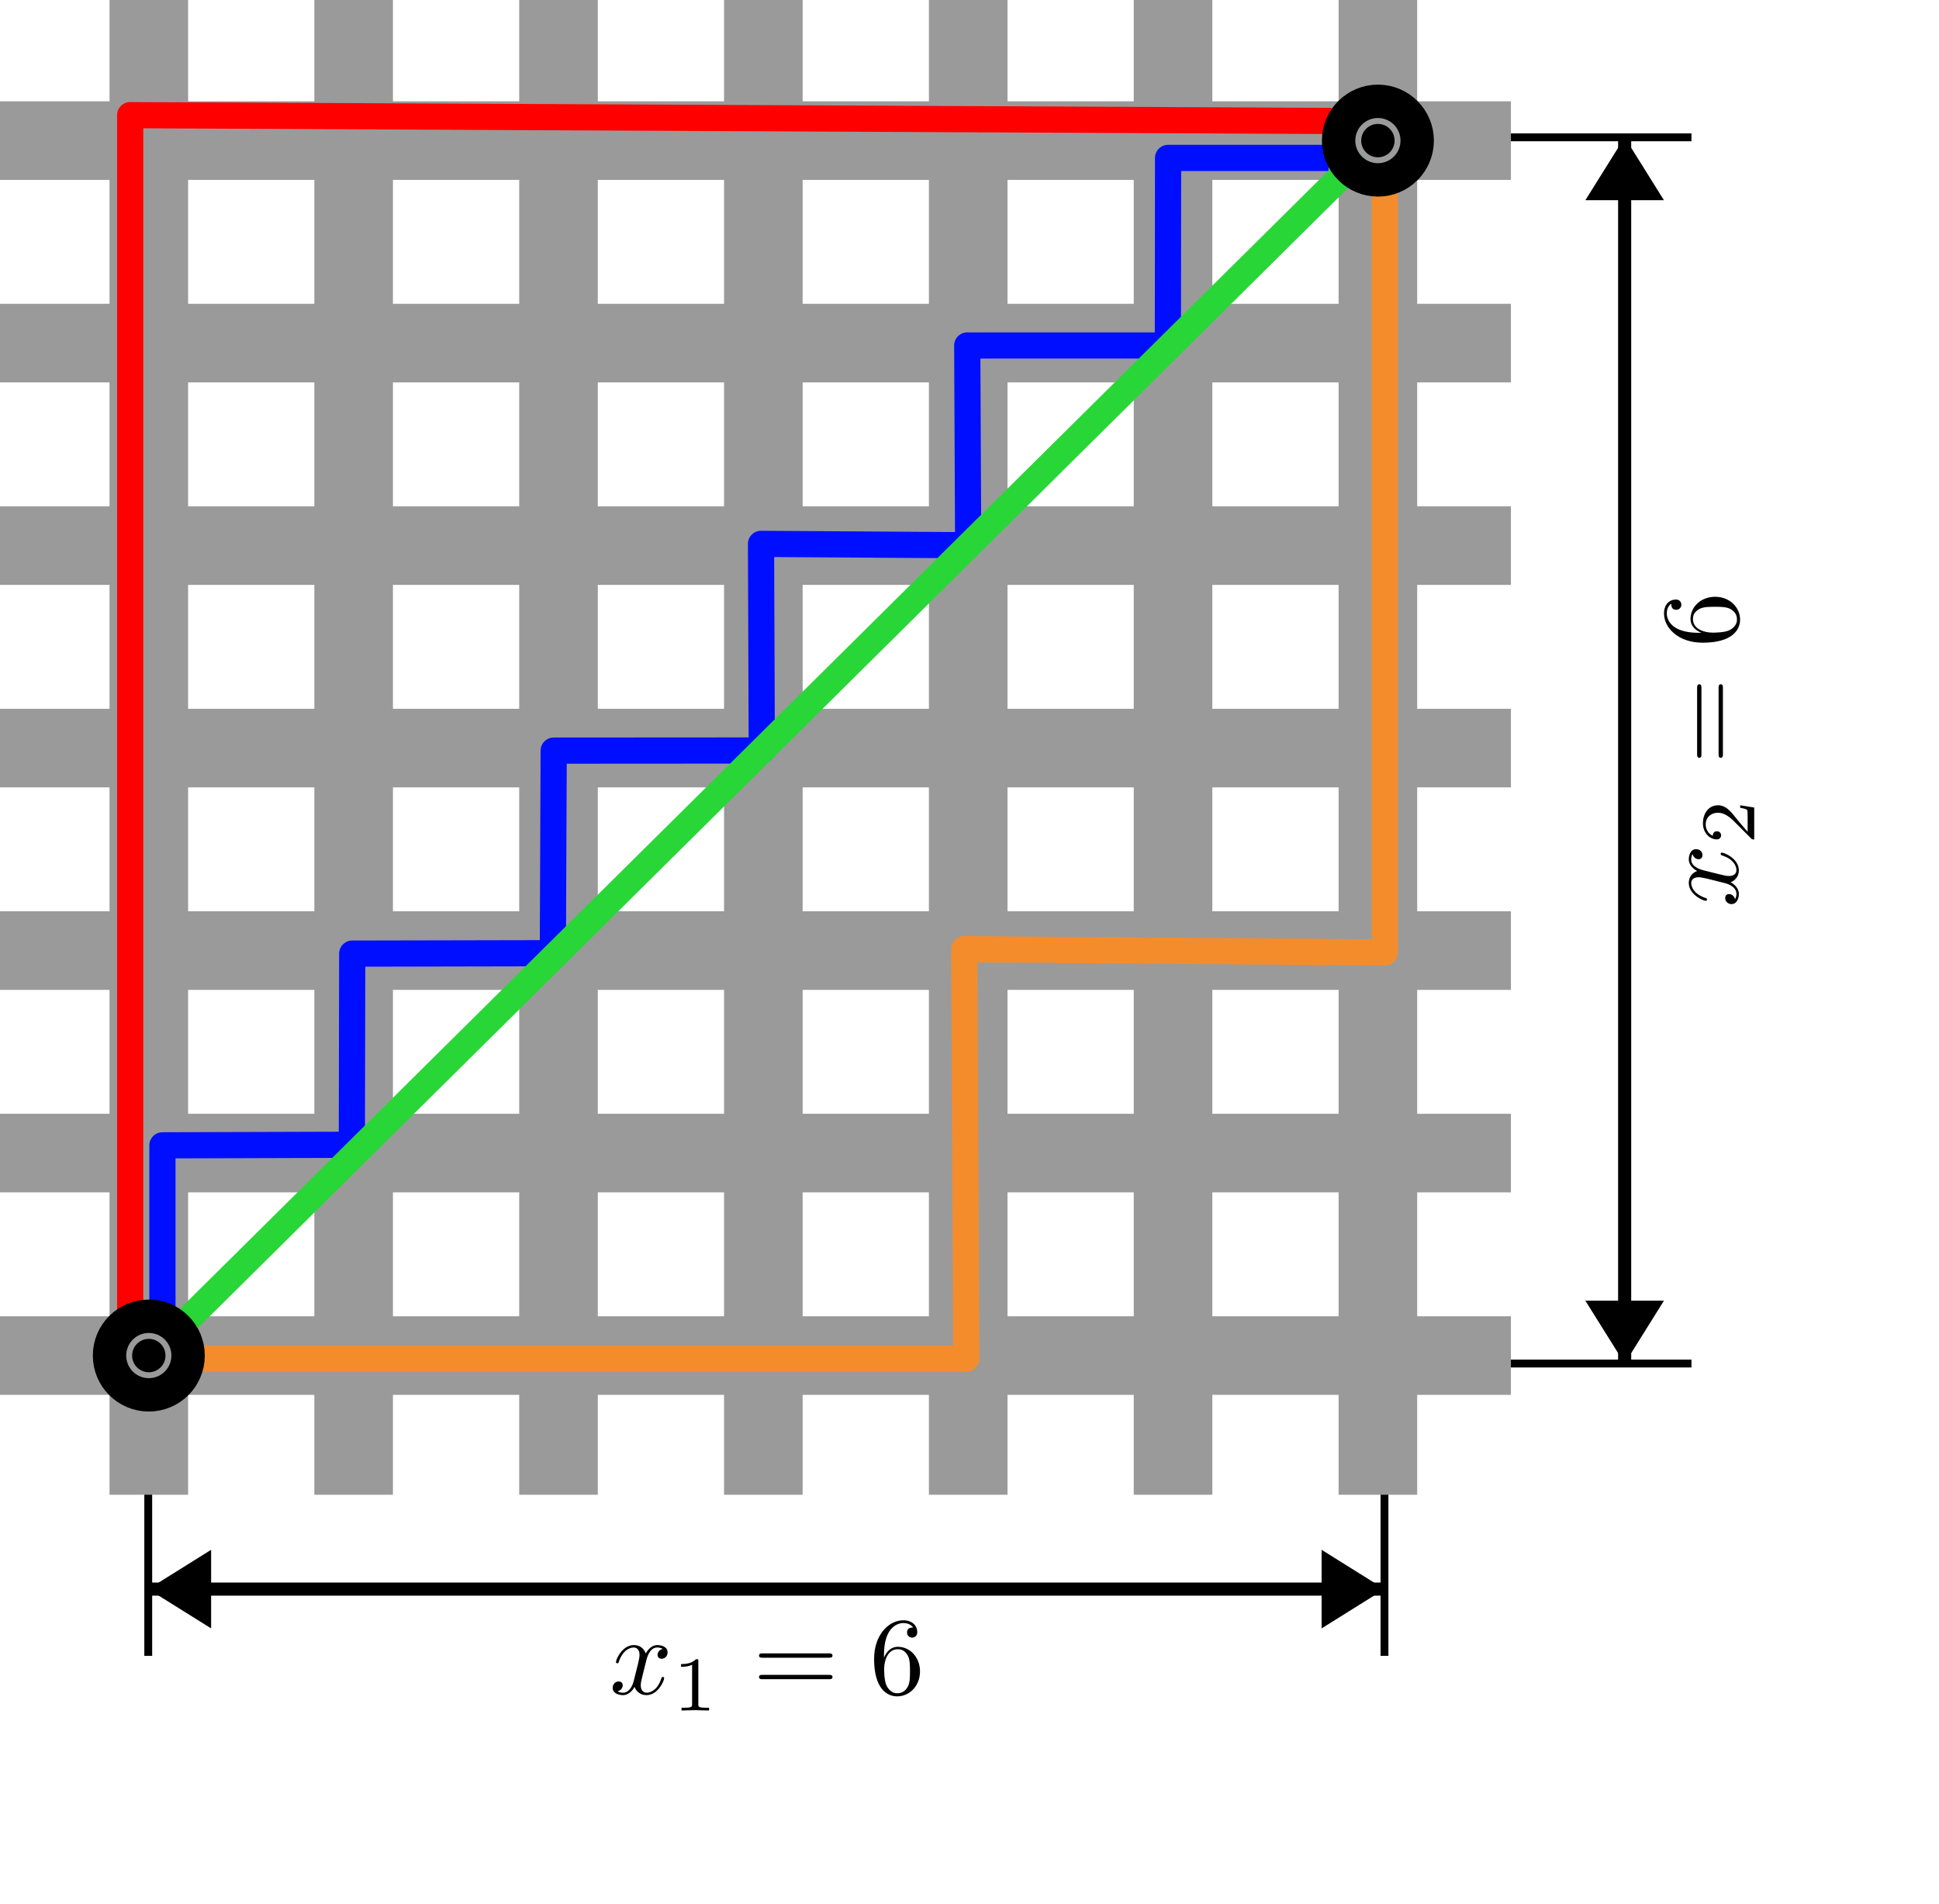
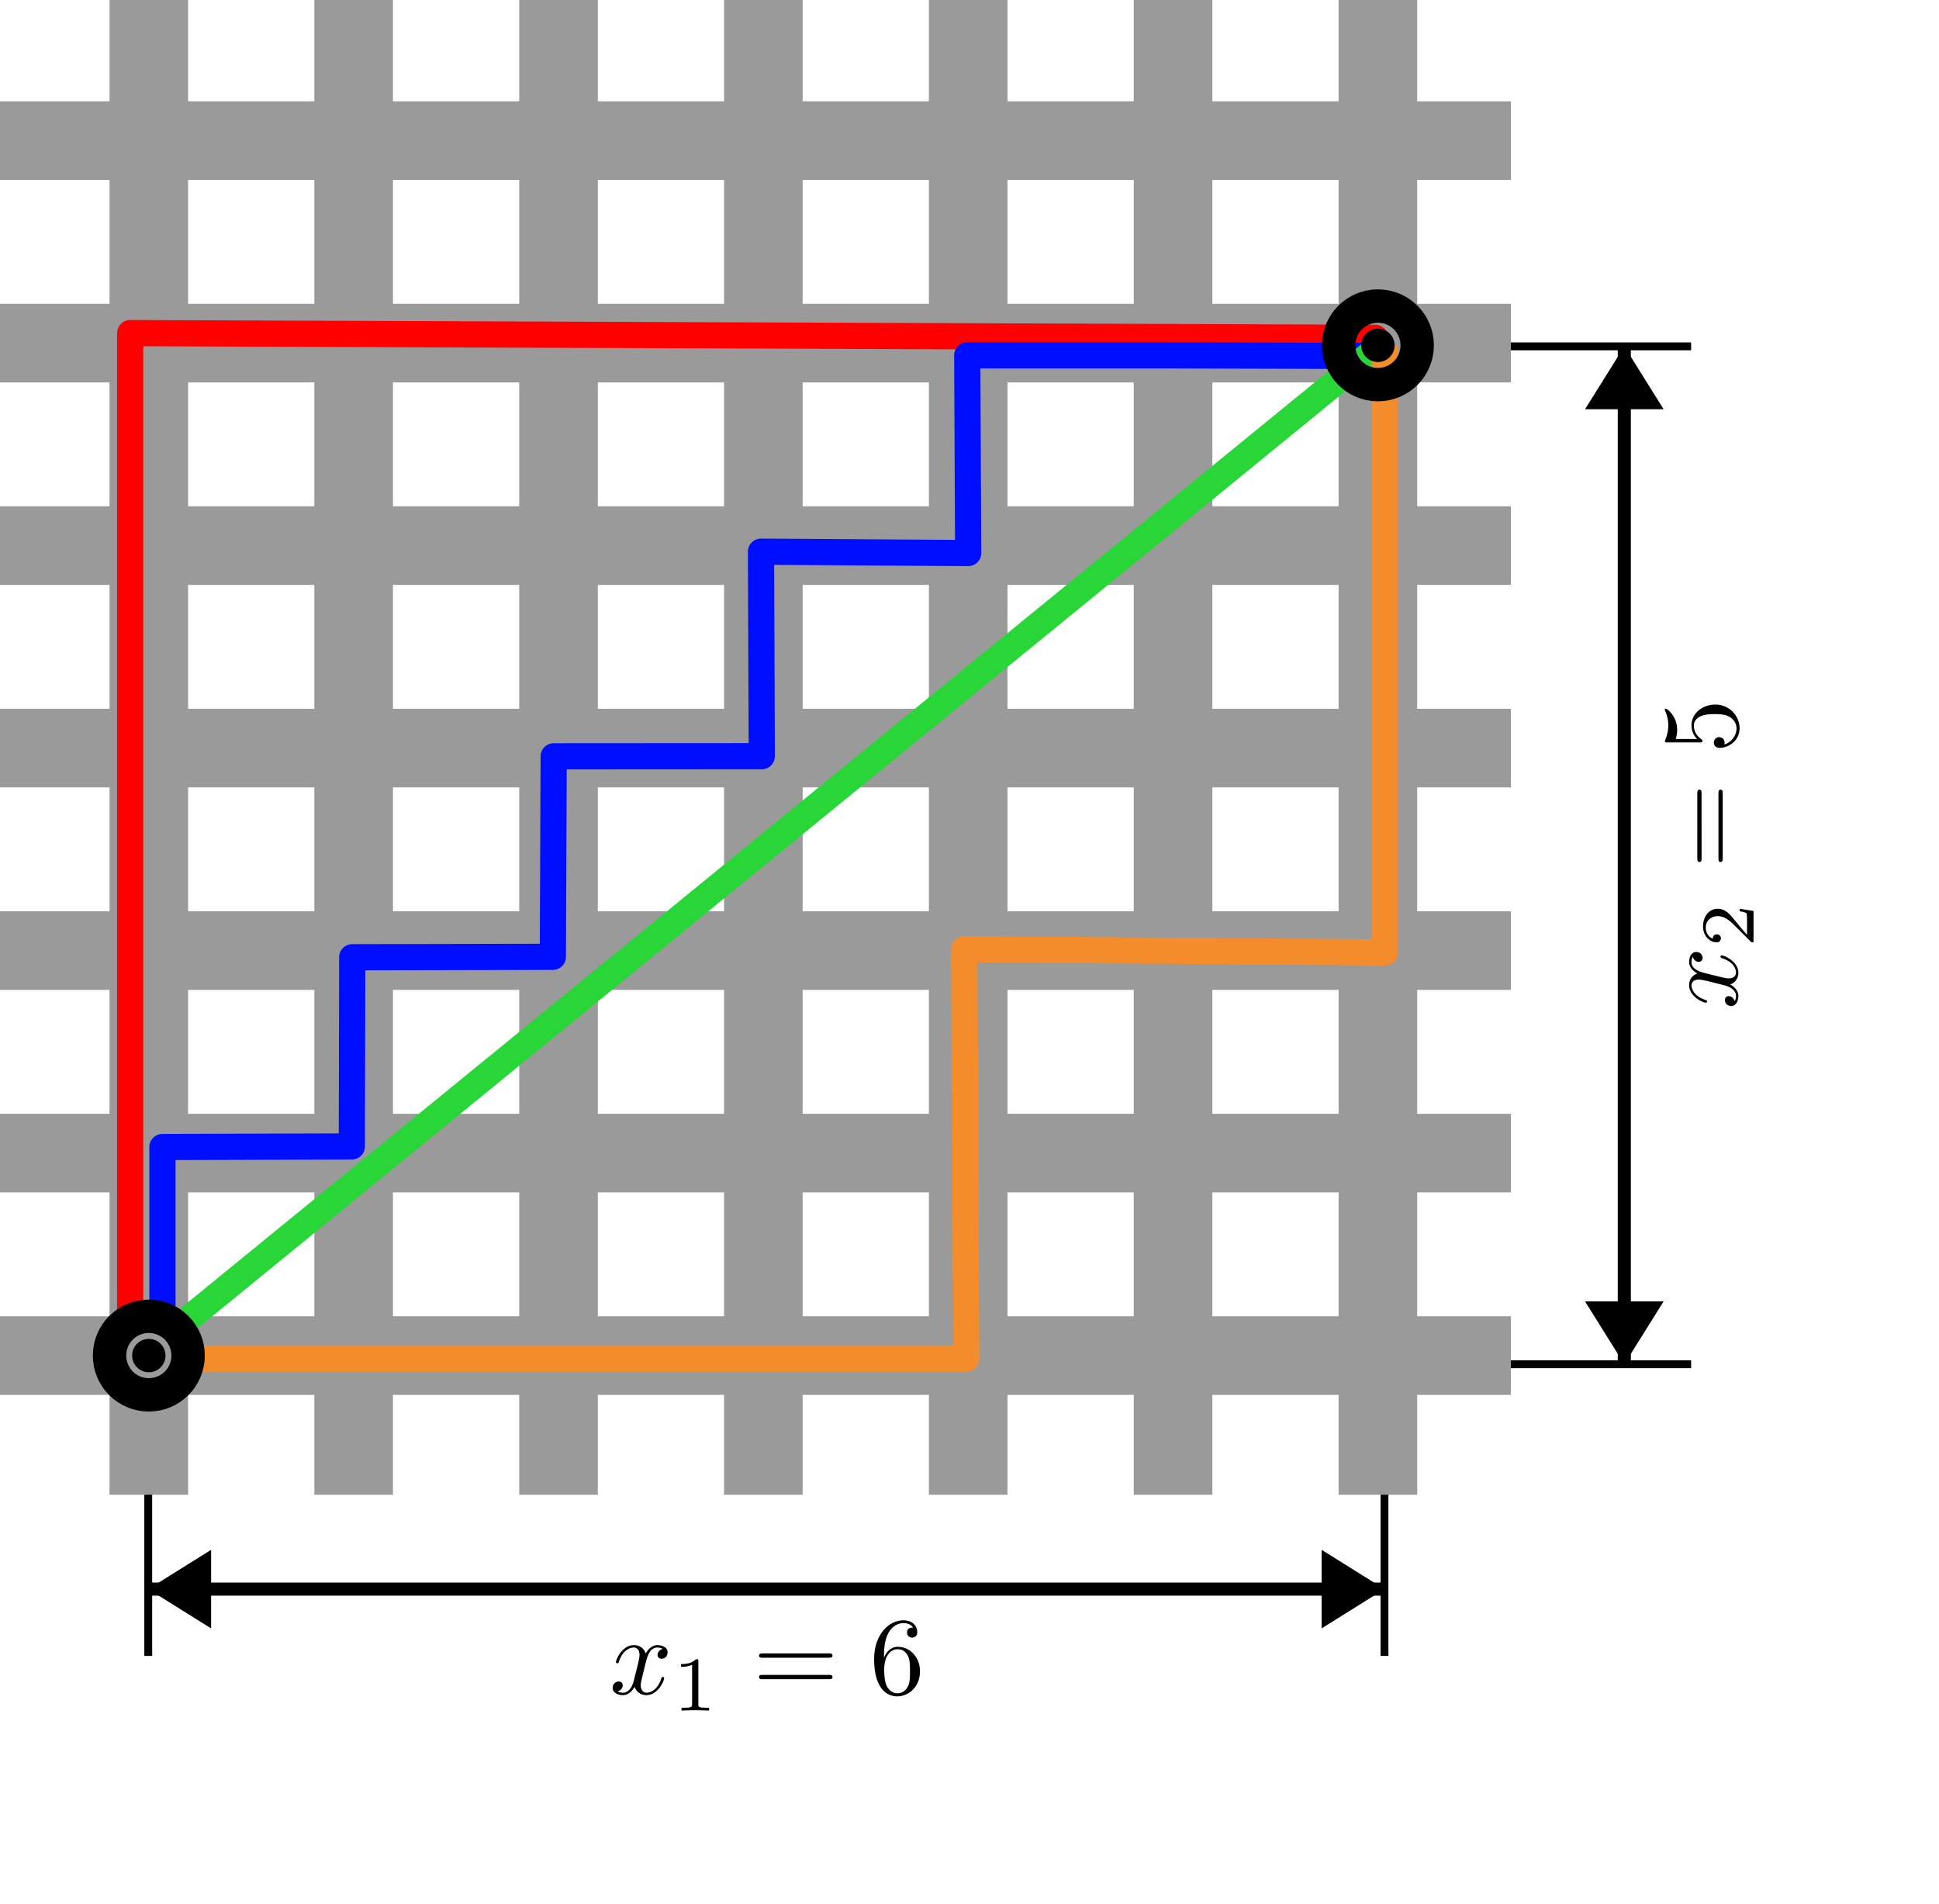
<svg xmlns="http://www.w3.org/2000/svg" width="74.016mm" height="72.663mm" viewBox="0 0 74.016 72.663" version="1.1" id="svg5">
  <defs id="defs2">
    <marker orient="auto" refY="0" refX="0" id="DistanceEnd" style="overflow:visible" markerWidth="5.1" markerHeight="48.3" viewBox="0 0 5.1 48.3" preserveAspectRatio="xMidYMid">
      <g id="distance2" transform="scale(0.6)">
        <path d="m 0,-40 v 0" id="path6184" />
        <path id="path2312" d="M 0,0 -8,5 V -5 Z" style="fill:context-stroke;fill-rule:evenodd;stroke:none" />
        <path id="path2314" d="M 0,-8 V 40" style="fill:none;stroke:context-stroke;stroke-width:1;stroke-linecap:square" />
      </g>
    </marker>
    <marker orient="auto" refY="0" refX="0" id="DistanceStart" style="overflow:visible" markerWidth="5.1" markerHeight="48.3" viewBox="0 0 5.1 48.3" preserveAspectRatio="xMidYMid">
      <g id="distance1" transform="scale(0.6)">
        <path d="m 0,-40 v 0" id="path6103" />
        <path id="path2302" d="M 0,0 8,5 V -5 Z" style="fill:context-stroke;fill-rule:evenodd;stroke:none" />
        <path id="path2304" d="M 0,-8 V 40" style="fill:none;stroke:context-stroke;stroke-width:1;stroke-linecap:square" />
      </g>
    </marker>
+     <g id="g7944">
+       <g id="g6833">
+         <path d="M 3.328,-3.016 C 3.391,-3.266 3.625,-4.188 4.312,-4.188 c 0.047,0 0.297,0 0.5,0.125 C 4.531,-4 4.344,-3.766 4.344,-3.516 c 0,0.156 0.109,0.344 0.375,0.344 0.219,0 0.531,-0.172 0.531,-0.578 0,-0.516 -0.578,-0.656 -0.922,-0.656 -0.578,0 -0.922,0.531 -1.047,0.75 -0.25,-0.656 -0.781,-0.75 -1.078,-0.75 -1.031,0 -1.609,1.281 -1.609,1.531 0,0.109 0.109,0.109 0.125,0.109 0.078,0 0.109,-0.031 0.125,-0.109 0.344,-1.062 1,-1.312 1.344,-1.312 0.188,0 0.531,0.094 0.531,0.672 0,0.312 -0.172,0.969 -0.531,2.375 -0.156,0.609 -0.516,1.031 -0.953,1.031 -0.062,0 -0.281,0 -0.5,-0.125 0.25,-0.062 0.469,-0.266 0.469,-0.547 0,-0.266 -0.219,-0.344 -0.359,-0.344 -0.312,0 -0.547,0.25 -0.547,0.578 0,0.453 0.484,0.656 0.922,0.656 0.672,0 1.031,-0.703 1.047,-0.75 0.125,0.359 0.484,0.75 1.078,0.75 1.031,0 1.594,-1.281 1.594,-1.531 0,-0.109 -0.078,-0.109 -0.109,-0.109 -0.094,0 -0.109,0.047 -0.141,0.109 -0.328,1.078 -1,1.312 -1.312,1.312 -0.391,0 -0.547,-0.312 -0.547,-0.656 0,-0.219 0.047,-0.438 0.156,-0.875 z m 0,0" id="path7332" />
+       </g>
+       <g id="g3960">
+         <path d="M 3.516,-1.266 H 3.281 c -0.016,0.156 -0.094,0.562 -0.188,0.625 C 3.047,-0.594 2.516,-0.594 2.406,-0.594 H 1.125 c 0.734,-0.641 0.984,-0.844 1.391,-1.172 0.516,-0.406 1,-0.844 1,-1.5 0,-0.844 -0.734,-1.359 -1.625,-1.359 -0.859,0 -1.453,0.609 -1.453,1.25 0,0.344 0.297,0.391 0.375,0.391 0.156,0 0.359,-0.125 0.359,-0.375 0,-0.125 -0.047,-0.375 -0.406,-0.375 C 0.984,-4.219 1.453,-4.375 1.781,-4.375 c 0.703,0 1.062,0.547 1.062,1.109 0,0.609 -0.438,1.078 -0.656,1.328 L 0.516,-0.266 C 0.438,-0.203 0.438,-0.188 0.438,0 h 2.875 z m 0,0" id="path6611" />
+       </g>
+       <g id="g245">
+         <path d="m 6.844,-3.266 c 0.156,0 0.344,0 0.344,-0.188 C 7.188,-3.656 7,-3.656 6.859,-3.656 h -5.969 c -0.141,0 -0.328,0 -0.328,0.203 0,0.188 0.188,0.188 0.328,0.188 z m 0.016,1.938 c 0.141,0 0.328,0 0.328,-0.203 0,-0.188 -0.188,-0.188 -0.344,-0.188 H 0.891 c -0.141,0 -0.328,0 -0.328,0.188 0,0.203 0.188,0.203 0.328,0.203 z m 0,0" id="path6718" />
+       </g>
+       <g id="g8972">
+         <path d="m 4.469,-2 c 0,-1.188 -0.812,-2.188 -1.891,-2.188 -0.469,0 -0.906,0.156 -1.266,0.516 V -5.625 c 0.203,0.062 0.531,0.125 0.844,0.125 1.234,0 1.938,-0.906 1.938,-1.031 0,-0.062 -0.031,-0.109 -0.109,-0.109 0,0 -0.031,0 -0.078,0.031 C 3.703,-6.516 3.219,-6.312 2.547,-6.312 2.156,-6.312 1.688,-6.391 1.219,-6.594 1.141,-6.625 1.125,-6.625 1.109,-6.625 1,-6.625 1,-6.547 1,-6.391 V -3.438 c 0,0.172 0,0.25 0.141,0.25 0.078,0 0.094,-0.016 0.141,-0.078 C 1.391,-3.422 1.75,-3.969 2.562,-3.969 c 0.516,0 0.766,0.453 0.844,0.641 0.156,0.375 0.188,0.75 0.188,1.25 0,0.359 0,0.953 -0.25,1.375 C 3.109,-0.312 2.734,-0.062 2.281,-0.062 c -0.719,0 -1.297,-0.531 -1.469,-1.109 0.031,0 0.062,0.016 0.172,0.016 0.328,0 0.5,-0.25 0.5,-0.484 0,-0.25 -0.172,-0.5 -0.5,-0.5 C 0.844,-2.141 0.5,-2.062 0.5,-1.609 0.5,-0.75 1.188,0.219 2.297,0.219 3.453,0.219 4.469,-0.734 4.469,-2 Z m 0,0" id="path4690" />
+       </g>
+     </g>
  </defs>
-   <g id="layer1" transform="translate(-66.52739,-111.1054)">
-     <path style="fill:none;stroke:#000000;stroke-width:0.5;stroke-linecap:butt;stroke-linejoin:miter;stroke-dasharray:none;stroke-opacity:1;marker-start:url(#DistanceStart);marker-end:url(#DistanceEnd)" d="m 128.544,116.348 v 46.81" id="path2517" />
+   <g id="layer1" transform="translate(-66.5274, -111.105)">
+     <path style="fill:none;stroke:#000000;stroke-width:0.5;stroke-linecap:butt;stroke-linejoin:miter;stroke-dasharray:none;stroke-opacity:1;marker-start:url(#DistanceStart);marker-end:url(#DistanceEnd)" d="m 128.531,124.327 v 38.857" id="path2517" />
    <path style="fill:none;stroke:#000000;stroke-width:0.5;stroke-linecap:butt;stroke-linejoin:miter;stroke-dasharray:none;stroke-opacity:1;marker-start:url(#DistanceStart);marker-end:url(#DistanceEnd)" d="M 119.376,171.768 H 72.186" id="path308" />
    <path style="fill:#b7b7b7;fill-opacity:1;stroke:#9a9a9a;stroke-width:3;stroke-linecap:butt;stroke-linejoin:miter;stroke-dasharray:none;stroke-opacity:1" d="m 66.527,116.473 h 57.676" id="path240" />
    <path style="fill:#b7b7b7;fill-opacity:1;stroke:#9a9a9a;stroke-width:3;stroke-linecap:butt;stroke-linejoin:miter;stroke-dasharray:none;stroke-opacity:1" d="m 66.527,124.203 h 57.676" id="path904" />
    <path style="fill:#b7b7b7;fill-opacity:1;stroke:#9a9a9a;stroke-width:3;stroke-linecap:butt;stroke-linejoin:miter;stroke-dasharray:none;stroke-opacity:1" d="m 66.527,131.933 h 57.676" id="path906" />
    <path style="fill:#b7b7b7;fill-opacity:1;stroke:#9a9a9a;stroke-width:3;stroke-linecap:butt;stroke-linejoin:miter;stroke-dasharray:none;stroke-opacity:1" d="m 66.527,139.663 h 57.676" id="path914" />
    <path style="fill:#b7b7b7;fill-opacity:1;stroke:#9a9a9a;stroke-width:3;stroke-linecap:butt;stroke-linejoin:miter;stroke-dasharray:none;stroke-opacity:1" d="m 66.527,147.393 h 57.676" id="path916" />
    <path style="fill:#b7b7b7;fill-opacity:1;stroke:#9a9a9a;stroke-width:3;stroke-linecap:butt;stroke-linejoin:miter;stroke-dasharray:none;stroke-opacity:1" d="m 66.527,155.123 h 57.676" id="path918" />
    <path style="fill:#b7b7b7;fill-opacity:1;stroke:#9a9a9a;stroke-width:3;stroke-linecap:butt;stroke-linejoin:miter;stroke-dasharray:none;stroke-opacity:1" d="m 66.527,162.853 h 57.676" id="path920" />
    <path style="fill:#b7b7b7;fill-opacity:1;stroke:#9a9a9a;stroke-width:3;stroke-linecap:butt;stroke-linejoin:miter;stroke-dasharray:none;stroke-opacity:1" d="M 72.208,168.167 V 111.105" id="path945" />
    <path style="fill:#b7b7b7;fill-opacity:1;stroke:#9a9a9a;stroke-width:3;stroke-linecap:butt;stroke-linejoin:miter;stroke-dasharray:none;stroke-opacity:1" d="M 80.027,168.167 V 111.105" id="path947" />
    <path style="fill:#b7b7b7;fill-opacity:1;stroke:#9a9a9a;stroke-width:3;stroke-linecap:butt;stroke-linejoin:miter;stroke-dasharray:none;stroke-opacity:1" d="M 87.847,168.167 V 111.105" id="path949" />
    <path style="fill:#b7b7b7;fill-opacity:1;stroke:#9a9a9a;stroke-width:3;stroke-linecap:butt;stroke-linejoin:miter;stroke-dasharray:none;stroke-opacity:1" d="M 95.666,168.167 V 111.105" id="path951" />
    <path style="fill:#b7b7b7;fill-opacity:1;stroke:#9a9a9a;stroke-width:3;stroke-linecap:butt;stroke-linejoin:miter;stroke-dasharray:none;stroke-opacity:1" d="M 103.486,168.167 V 111.105" id="path953" />
    <path style="fill:#b7b7b7;fill-opacity:1;stroke:#9a9a9a;stroke-width:3;stroke-linecap:butt;stroke-linejoin:miter;stroke-dasharray:none;stroke-opacity:1" d="M 111.305,168.167 V 111.105" id="path955" />
    <path style="fill:#b7b7b7;fill-opacity:1;stroke:#9a9a9a;stroke-width:3;stroke-linecap:butt;stroke-linejoin:miter;stroke-dasharray:none;stroke-opacity:1" d="M 119.125,168.167 V 111.105" id="path957" />
-     <path style="fill:none;stroke:#ff0000;stroke-width:1;stroke-linecap:round;stroke-linejoin:round;stroke-dasharray:none;stroke-opacity:1" d="m 71.497,161.528 v -46.027 l 45.76,0.221" id="path2123" />
-     <path style="fill:none;stroke:#000eff;stroke-width:1;stroke-linecap:butt;stroke-linejoin:round;stroke-dasharray:none;stroke-opacity:1" d="m 72.728,161.227 v -6.399 l 7.23,-0.022 0.015,-7.297 7.658,-0.016 0.032,-7.733 7.944,-0.005 -0.03,-7.888 7.908,0.052 -0.036,-7.625 h 7.659 l 0.008,-7.16 h 6.124" id="path2221" />
-     <path style="fill:none;stroke:#29d638;stroke-width:1;stroke-linecap:butt;stroke-linejoin:miter;stroke-dasharray:none;stroke-opacity:1" d="M 73.727,161.446 118.509,117.06" id="path2223" />
-     <path style="fill:none;stroke:#f48c2b;stroke-width:1;stroke-linecap:butt;stroke-linejoin:round;stroke-dasharray:none;stroke-opacity:1" d="m 73.173,162.969 h 30.239 l -0.077,-15.629 16.053,0.123 v -29.565" id="path2225" />
-     <circle style="fill:#000000;fill-opacity:1;stroke:#000000;stroke-width:3;stroke-linecap:round;stroke-linejoin:round;stroke-dasharray:none;stroke-opacity:1" id="circle2121" cx="119.125" cy="116.473" r="0.637" />
+     <path style="fill:none;stroke:#ff0000;stroke-width:1;stroke-linecap:round;stroke-linejoin:round;stroke-dasharray:none;stroke-opacity:1" d="m 71.497,161.528 v -37.707 l 47.525,0.181" id="path2123" />
+     <path style="fill:none;stroke:#000eff;stroke-width:1;stroke-linecap:butt;stroke-linejoin:round;stroke-dasharray:none;stroke-opacity:1" d="m 72.728,161.224 v -6.333 l 7.23,-0.022 0.015,-7.222 7.658,-0.016 0.032,-7.654 7.944,-0.005 -0.03,-7.807 7.908,0.052 -0.036,-7.547 h 7.659 l 8.013,0.025" id="path2221" />
+     <path style="fill:none;stroke:#29d638;stroke-width:1;stroke-linecap:butt;stroke-linejoin:miter;stroke-dasharray:none;stroke-opacity:1" d="m 73.727,161.446 45.097,-36.823" id="path2223" />
+     <path style="fill:none;stroke:#f48c2b;stroke-width:1;stroke-linecap:butt;stroke-linejoin:round;stroke-dasharray:none;stroke-opacity:1" d="m 73.173,162.969 h 30.239 l -0.077,-15.629 16.053,0.123 0,-23.147" id="path2225" />
+     <circle style="fill:#000000;fill-opacity:1;stroke:#000000;stroke-width:3;stroke-linecap:round;stroke-linejoin:round;stroke-dasharray:none;stroke-opacity:1" id="circle2121" cx="119.125" cy="124.288" r="0.637" />
    <circle style="fill:#000000;fill-opacity:1;stroke:#000000;stroke-width:3;stroke-linecap:round;stroke-linejoin:round;stroke-dasharray:none;stroke-opacity:1" id="path1013" cx="72.208" cy="162.853" r="0.637" />
    <g transform="translate(89.91436,172.9588)" id="g1800">
      <g id="surface1" transform="matrix(0.423333,0,0,0.423333,-39.0406,-31.8865)">
        <g style="fill:#000000;fill-opacity:1" id="g29">
          <g id="use27" transform="translate(91.925,81.963)">
            <path style="stroke:none" d="M 3.328,-3.016 C 3.391,-3.266 3.625,-4.188 4.312,-4.188 c 0.047,0 0.297,0 0.5,0.125 C 4.531,-4 4.344,-3.766 4.344,-3.516 c 0,0.156 0.109,0.344 0.375,0.344 0.219,0 0.531,-0.172 0.531,-0.578 0,-0.516 -0.578,-0.656 -0.922,-0.656 -0.578,0 -0.922,0.531 -1.047,0.75 -0.25,-0.656 -0.781,-0.75 -1.078,-0.75 -1.031,0 -1.609,1.281 -1.609,1.531 0,0.109 0.109,0.109 0.125,0.109 0.078,0 0.109,-0.031 0.125,-0.109 0.344,-1.062 1,-1.312 1.344,-1.312 0.188,0 0.531,0.094 0.531,0.672 0,0.312 -0.172,0.969 -0.531,2.375 -0.156,0.609 -0.516,1.031 -0.953,1.031 -0.062,0 -0.281,0 -0.5,-0.125 0.25,-0.062 0.469,-0.266 0.469,-0.547 0,-0.266 -0.219,-0.344 -0.359,-0.344 -0.312,0 -0.547,0.25 -0.547,0.578 0,0.453 0.484,0.656 0.922,0.656 0.672,0 1.031,-0.703 1.047,-0.75 0.125,0.359 0.484,0.75 1.078,0.75 1.031,0 1.594,-1.281 1.594,-1.531 0,-0.109 -0.078,-0.109 -0.109,-0.109 -0.094,0 -0.109,0.047 -0.141,0.109 -0.328,1.078 -1,1.312 -1.312,1.312 -0.391,0 -0.547,-0.312 -0.547,-0.656 0,-0.219 0.047,-0.438 0.156,-0.875 z m 0,0" id="path48" />
          </g>
        </g>
        <g style="fill:#000000;fill-opacity:1" id="g33">
          <g id="use31" transform="translate(97.619,83.457)">
            <path style="stroke:none" d="m 2.328,-4.438 c 0,-0.188 0,-0.188 -0.203,-0.188 -0.453,0.438 -1.078,0.438 -1.359,0.438 v 0.25 c 0.156,0 0.625,0 1,-0.188 v 3.547 c 0,0.234 0,0.328 -0.688,0.328 H 0.812 V 0 c 0.125,0 0.984,-0.031 1.234,-0.031 0.219,0 1.094,0.031 1.25,0.031 V -0.25 H 3.031 c -0.703,0 -0.703,-0.094 -0.703,-0.328 z m 0,0" id="path52" />
          </g>
        </g>
        <g style="fill:#000000;fill-opacity:1" id="g37">
          <g id="use35" transform="translate(104.856,81.963)">
            <path style="stroke:none" d="m 6.844,-3.266 c 0.156,0 0.344,0 0.344,-0.188 C 7.188,-3.656 7,-3.656 6.859,-3.656 h -5.969 c -0.141,0 -0.328,0 -0.328,0.203 0,0.188 0.188,0.188 0.328,0.188 z m 0.016,1.938 c 0.141,0 0.328,0 0.328,-0.203 0,-0.188 -0.188,-0.188 -0.344,-0.188 H 0.891 c -0.141,0 -0.328,0 -0.328,0.188 0,0.203 0.188,0.203 0.328,0.203 z m 0,0" id="path56" />
          </g>
        </g>
        <g style="fill:#000000;fill-opacity:1" id="g41">
          <g id="use39" transform="translate(115.3745,81.963)">
            <path style="stroke:none" d="m 1.312,-3.266 v -0.25 c 0,-2.516 1.234,-2.875 1.75,-2.875 0.234,0 0.656,0.062 0.875,0.406 -0.156,0 -0.547,0 -0.547,0.438 0,0.312 0.234,0.469 0.453,0.469 0.156,0 0.469,-0.094 0.469,-0.484 0,-0.594 -0.438,-1.078 -1.266,-1.078 -1.281,0 -2.625,1.281 -2.625,3.484 0,2.672 1.156,3.375 2.078,3.375 1.109,0 2.062,-0.938 2.062,-2.25 0,-1.266 -0.891,-2.219 -2,-2.219 -0.672,0 -1.047,0.5 -1.25,0.984 z M 2.5,-0.062 c -0.625,0 -0.922,-0.594 -0.984,-0.75 -0.188,-0.469 -0.188,-1.266 -0.188,-1.438 0,-0.781 0.328,-1.781 1.219,-1.781 0.172,0 0.625,0 0.938,0.625 0.172,0.359 0.172,0.875 0.172,1.359 0,0.484 0,0.984 -0.172,1.344 C 3.188,-0.109 2.734,-0.062 2.5,-0.062 Z m 0,0" id="path60" />
          </g>
        </g>
      </g>
    </g>
-     <g transform="rotate(-90,137.8328,7.78635)" id="g2025">
-       <g id="g2023" transform="matrix(0.423333,0,0,0.423333,-39.0406,-31.8865)">
-         <g style="fill:#000000;fill-opacity:1" id="g2003">
-           <g id="g2001" transform="translate(91.925,81.963)">
-             <path style="stroke:none" d="M 3.328,-3.016 C 3.391,-3.266 3.625,-4.188 4.312,-4.188 c 0.047,0 0.297,0 0.5,0.125 C 4.531,-4 4.344,-3.766 4.344,-3.516 c 0,0.156 0.109,0.344 0.375,0.344 0.219,0 0.531,-0.172 0.531,-0.578 0,-0.516 -0.578,-0.656 -0.922,-0.656 -0.578,0 -0.922,0.531 -1.047,0.75 -0.25,-0.656 -0.781,-0.75 -1.078,-0.75 -1.031,0 -1.609,1.281 -1.609,1.531 0,0.109 0.109,0.109 0.125,0.109 0.078,0 0.109,-0.031 0.125,-0.109 0.344,-1.062 1,-1.312 1.344,-1.312 0.188,0 0.531,0.094 0.531,0.672 0,0.312 -0.172,0.969 -0.531,2.375 -0.156,0.609 -0.516,1.031 -0.953,1.031 -0.062,0 -0.281,0 -0.5,-0.125 0.25,-0.062 0.469,-0.266 0.469,-0.547 0,-0.266 -0.219,-0.344 -0.359,-0.344 -0.312,0 -0.547,0.25 -0.547,0.578 0,0.453 0.484,0.656 0.922,0.656 0.672,0 1.031,-0.703 1.047,-0.75 0.125,0.359 0.484,0.75 1.078,0.75 1.031,0 1.594,-1.281 1.594,-1.531 0,-0.109 -0.078,-0.109 -0.109,-0.109 -0.094,0 -0.109,0.047 -0.141,0.109 -0.328,1.078 -1,1.312 -1.312,1.312 -0.391,0 -0.547,-0.312 -0.547,-0.656 0,-0.219 0.047,-0.438 0.156,-0.875 z m 0,0" id="path1999" />
-           </g>
+     <g transform="matrix(0,-1.181119,1.181119,0,130.0735,149.5094)" id="g1" style="stroke-width:0.847">
+       <g fill="#000000" fill-opacity="1" id="g5" transform="matrix(0.352778,0,0,0.352778,-0.807817,-0.625255)" style="stroke-width:0.847">
+         <g id="use4" transform="translate(1.993,8.413)" style="stroke-width:0.847">
+           <path d="M 3.328,-3.016 C 3.391,-3.266 3.625,-4.188 4.312,-4.188 c 0.047,0 0.297,0 0.5,0.125 C 4.531,-4 4.344,-3.766 4.344,-3.516 c 0,0.156 0.109,0.344 0.375,0.344 0.219,0 0.531,-0.172 0.531,-0.578 0,-0.516 -0.578,-0.656 -0.922,-0.656 -0.578,0 -0.922,0.531 -1.047,0.75 -0.25,-0.656 -0.781,-0.75 -1.078,-0.75 -1.031,0 -1.609,1.281 -1.609,1.531 0,0.109 0.109,0.109 0.125,0.109 0.078,0 0.109,-0.031 0.125,-0.109 0.344,-1.062 1,-1.312 1.344,-1.312 0.188,0 0.531,0.094 0.531,0.672 0,0.312 -0.172,0.969 -0.531,2.375 -0.156,0.609 -0.516,1.031 -0.953,1.031 -0.062,0 -0.281,0 -0.5,-0.125 0.25,-0.062 0.469,-0.266 0.469,-0.547 0,-0.266 -0.219,-0.344 -0.359,-0.344 -0.312,0 -0.547,0.25 -0.547,0.578 0,0.453 0.484,0.656 0.922,0.656 0.672,0 1.031,-0.703 1.047,-0.75 0.125,0.359 0.484,0.75 1.078,0.75 1.031,0 1.594,-1.281 1.594,-1.531 0,-0.109 -0.078,-0.109 -0.109,-0.109 -0.094,0 -0.109,0.047 -0.141,0.109 -0.328,1.078 -1,1.312 -1.312,1.312 -0.391,0 -0.547,-0.312 -0.547,-0.656 0,-0.219 0.047,-0.438 0.156,-0.875 z m 0,0" id="path8" style="stroke-width:0.847" />
        </g>
-         <g style="fill:#000000;fill-opacity:1" id="g2009">
-           <g id="g2007" transform="translate(97.619,83.457)">
-             <path style="stroke:none" d="M 3.516,-1.266 H 3.281 c -0.016,0.156 -0.094,0.562 -0.188,0.625 C 3.047,-0.594 2.516,-0.594 2.406,-0.594 H 1.125 c 0.734,-0.641 0.984,-0.844 1.391,-1.172 0.516,-0.406 1,-0.844 1,-1.5 0,-0.844 -0.734,-1.359 -1.625,-1.359 -0.859,0 -1.453,0.609 -1.453,1.25 0,0.344 0.297,0.391 0.375,0.391 0.156,0 0.359,-0.125 0.359,-0.375 0,-0.125 -0.047,-0.375 -0.406,-0.375 C 0.984,-4.219 1.453,-4.375 1.781,-4.375 c 0.703,0 1.062,0.547 1.062,1.109 0,0.609 -0.438,1.078 -0.656,1.328 L 0.516,-0.266 C 0.438,-0.203 0.438,-0.188 0.438,0 h 2.875 z m 0,0" id="path2005" />
-           </g>
+       </g>
+       <g fill="#000000" fill-opacity="1" id="g6" transform="matrix(0.352778,0,0,0.352778,-0.807817,-0.625255)" style="stroke-width:0.847">
+         <g id="use5" transform="translate(7.686,9.907)" style="stroke-width:0.847">
+           <path d="M 3.516,-1.266 H 3.281 c -0.016,0.156 -0.094,0.562 -0.188,0.625 C 3.047,-0.594 2.516,-0.594 2.406,-0.594 H 1.125 c 0.734,-0.641 0.984,-0.844 1.391,-1.172 0.516,-0.406 1,-0.844 1,-1.5 0,-0.844 -0.734,-1.359 -1.625,-1.359 -0.859,0 -1.453,0.609 -1.453,1.25 0,0.344 0.297,0.391 0.375,0.391 0.156,0 0.359,-0.125 0.359,-0.375 0,-0.125 -0.047,-0.375 -0.406,-0.375 C 0.984,-4.219 1.453,-4.375 1.781,-4.375 c 0.703,0 1.062,0.547 1.062,1.109 0,0.609 -0.438,1.078 -0.656,1.328 L 0.516,-0.266 C 0.438,-0.203 0.438,-0.188 0.438,0 h 2.875 z m 0,0" id="path9" style="stroke-width:0.847" />
        </g>
-         <g style="fill:#000000;fill-opacity:1" id="g2015">
-           <g id="g2013" transform="translate(104.856,81.963)">
-             <path style="stroke:none" d="m 6.844,-3.266 c 0.156,0 0.344,0 0.344,-0.188 C 7.188,-3.656 7,-3.656 6.859,-3.656 h -5.969 c -0.141,0 -0.328,0 -0.328,0.203 0,0.188 0.188,0.188 0.328,0.188 z m 0.016,1.938 c 0.141,0 0.328,0 0.328,-0.203 0,-0.188 -0.188,-0.188 -0.344,-0.188 H 0.891 c -0.141,0 -0.328,0 -0.328,0.188 0,0.203 0.188,0.203 0.328,0.203 z m 0,0" id="path2011" />
-           </g>
+       </g>
+       <g fill="#000000" fill-opacity="1" id="g7" transform="matrix(0.352778,0,0,0.352778,-0.807817,-0.625255)" style="stroke-width:0.847">
+         <g id="use6" transform="translate(14.923,8.413)" style="stroke-width:0.847">
+           <path d="m 6.844,-3.266 c 0.156,0 0.344,0 0.344,-0.188 C 7.188,-3.656 7,-3.656 6.859,-3.656 h -5.969 c -0.141,0 -0.328,0 -0.328,0.203 0,0.188 0.188,0.188 0.328,0.188 z m 0.016,1.938 c 0.141,0 0.328,0 0.328,-0.203 0,-0.188 -0.188,-0.188 -0.344,-0.188 H 0.891 c -0.141,0 -0.328,0 -0.328,0.188 0,0.203 0.188,0.203 0.328,0.203 z m 0,0" id="path10" style="stroke-width:0.847" />
        </g>
-         <g style="fill:#000000;fill-opacity:1" id="g2021">
-           <g id="g2019" transform="translate(115.3745,81.963)">
-             <path style="stroke:none" d="m 1.312,-3.266 v -0.25 c 0,-2.516 1.234,-2.875 1.75,-2.875 0.234,0 0.656,0.062 0.875,0.406 -0.156,0 -0.547,0 -0.547,0.438 0,0.312 0.234,0.469 0.453,0.469 0.156,0 0.469,-0.094 0.469,-0.484 0,-0.594 -0.438,-1.078 -1.266,-1.078 -1.281,0 -2.625,1.281 -2.625,3.484 0,2.672 1.156,3.375 2.078,3.375 1.109,0 2.062,-0.938 2.062,-2.25 0,-1.266 -0.891,-2.219 -2,-2.219 -0.672,0 -1.047,0.5 -1.25,0.984 z M 2.5,-0.062 c -0.625,0 -0.922,-0.594 -0.984,-0.75 -0.188,-0.469 -0.188,-1.266 -0.188,-1.438 0,-0.781 0.328,-1.781 1.219,-1.781 0.172,0 0.625,0 0.938,0.625 0.172,0.359 0.172,0.875 0.172,1.359 0,0.484 0,0.984 -0.172,1.344 C 3.188,-0.109 2.734,-0.062 2.5,-0.062 Z m 0,0" id="path2017" />
-           </g>
+       </g>
+       <g fill="#000000" fill-opacity="1" id="g8" transform="matrix(0.352778,0,0,0.352778,-0.807817,-0.625255)" style="stroke-width:0.847">
+         <g id="use7" transform="translate(25.44151,8.413)" style="stroke-width:0.847">
+           <path d="m 4.469,-2 c 0,-1.188 -0.812,-2.188 -1.891,-2.188 -0.469,0 -0.906,0.156 -1.266,0.516 V -5.625 c 0.203,0.062 0.531,0.125 0.844,0.125 1.234,0 1.938,-0.906 1.938,-1.031 0,-0.062 -0.031,-0.109 -0.109,-0.109 0,0 -0.031,0 -0.078,0.031 C 3.703,-6.516 3.219,-6.312 2.547,-6.312 2.156,-6.312 1.688,-6.391 1.219,-6.594 1.141,-6.625 1.125,-6.625 1.109,-6.625 1,-6.625 1,-6.547 1,-6.391 V -3.438 c 0,0.172 0,0.25 0.141,0.25 0.078,0 0.094,-0.016 0.141,-0.078 C 1.391,-3.422 1.75,-3.969 2.562,-3.969 c 0.516,0 0.766,0.453 0.844,0.641 0.156,0.375 0.188,0.75 0.188,1.25 0,0.359 0,0.953 -0.25,1.375 C 3.109,-0.312 2.734,-0.062 2.281,-0.062 c -0.719,0 -1.297,-0.531 -1.469,-1.109 0.031,0 0.062,0.016 0.172,0.016 0.328,0 0.5,-0.25 0.5,-0.484 0,-0.25 -0.172,-0.5 -0.5,-0.5 C 0.844,-2.141 0.5,-2.062 0.5,-1.609 0.5,-0.75 1.188,0.219 2.297,0.219 3.453,0.219 4.469,-0.734 4.469,-2 Z m 0,0" id="path11" style="stroke-width:0.847" />
        </g>
      </g>
    </g>
  </g>
</svg>
